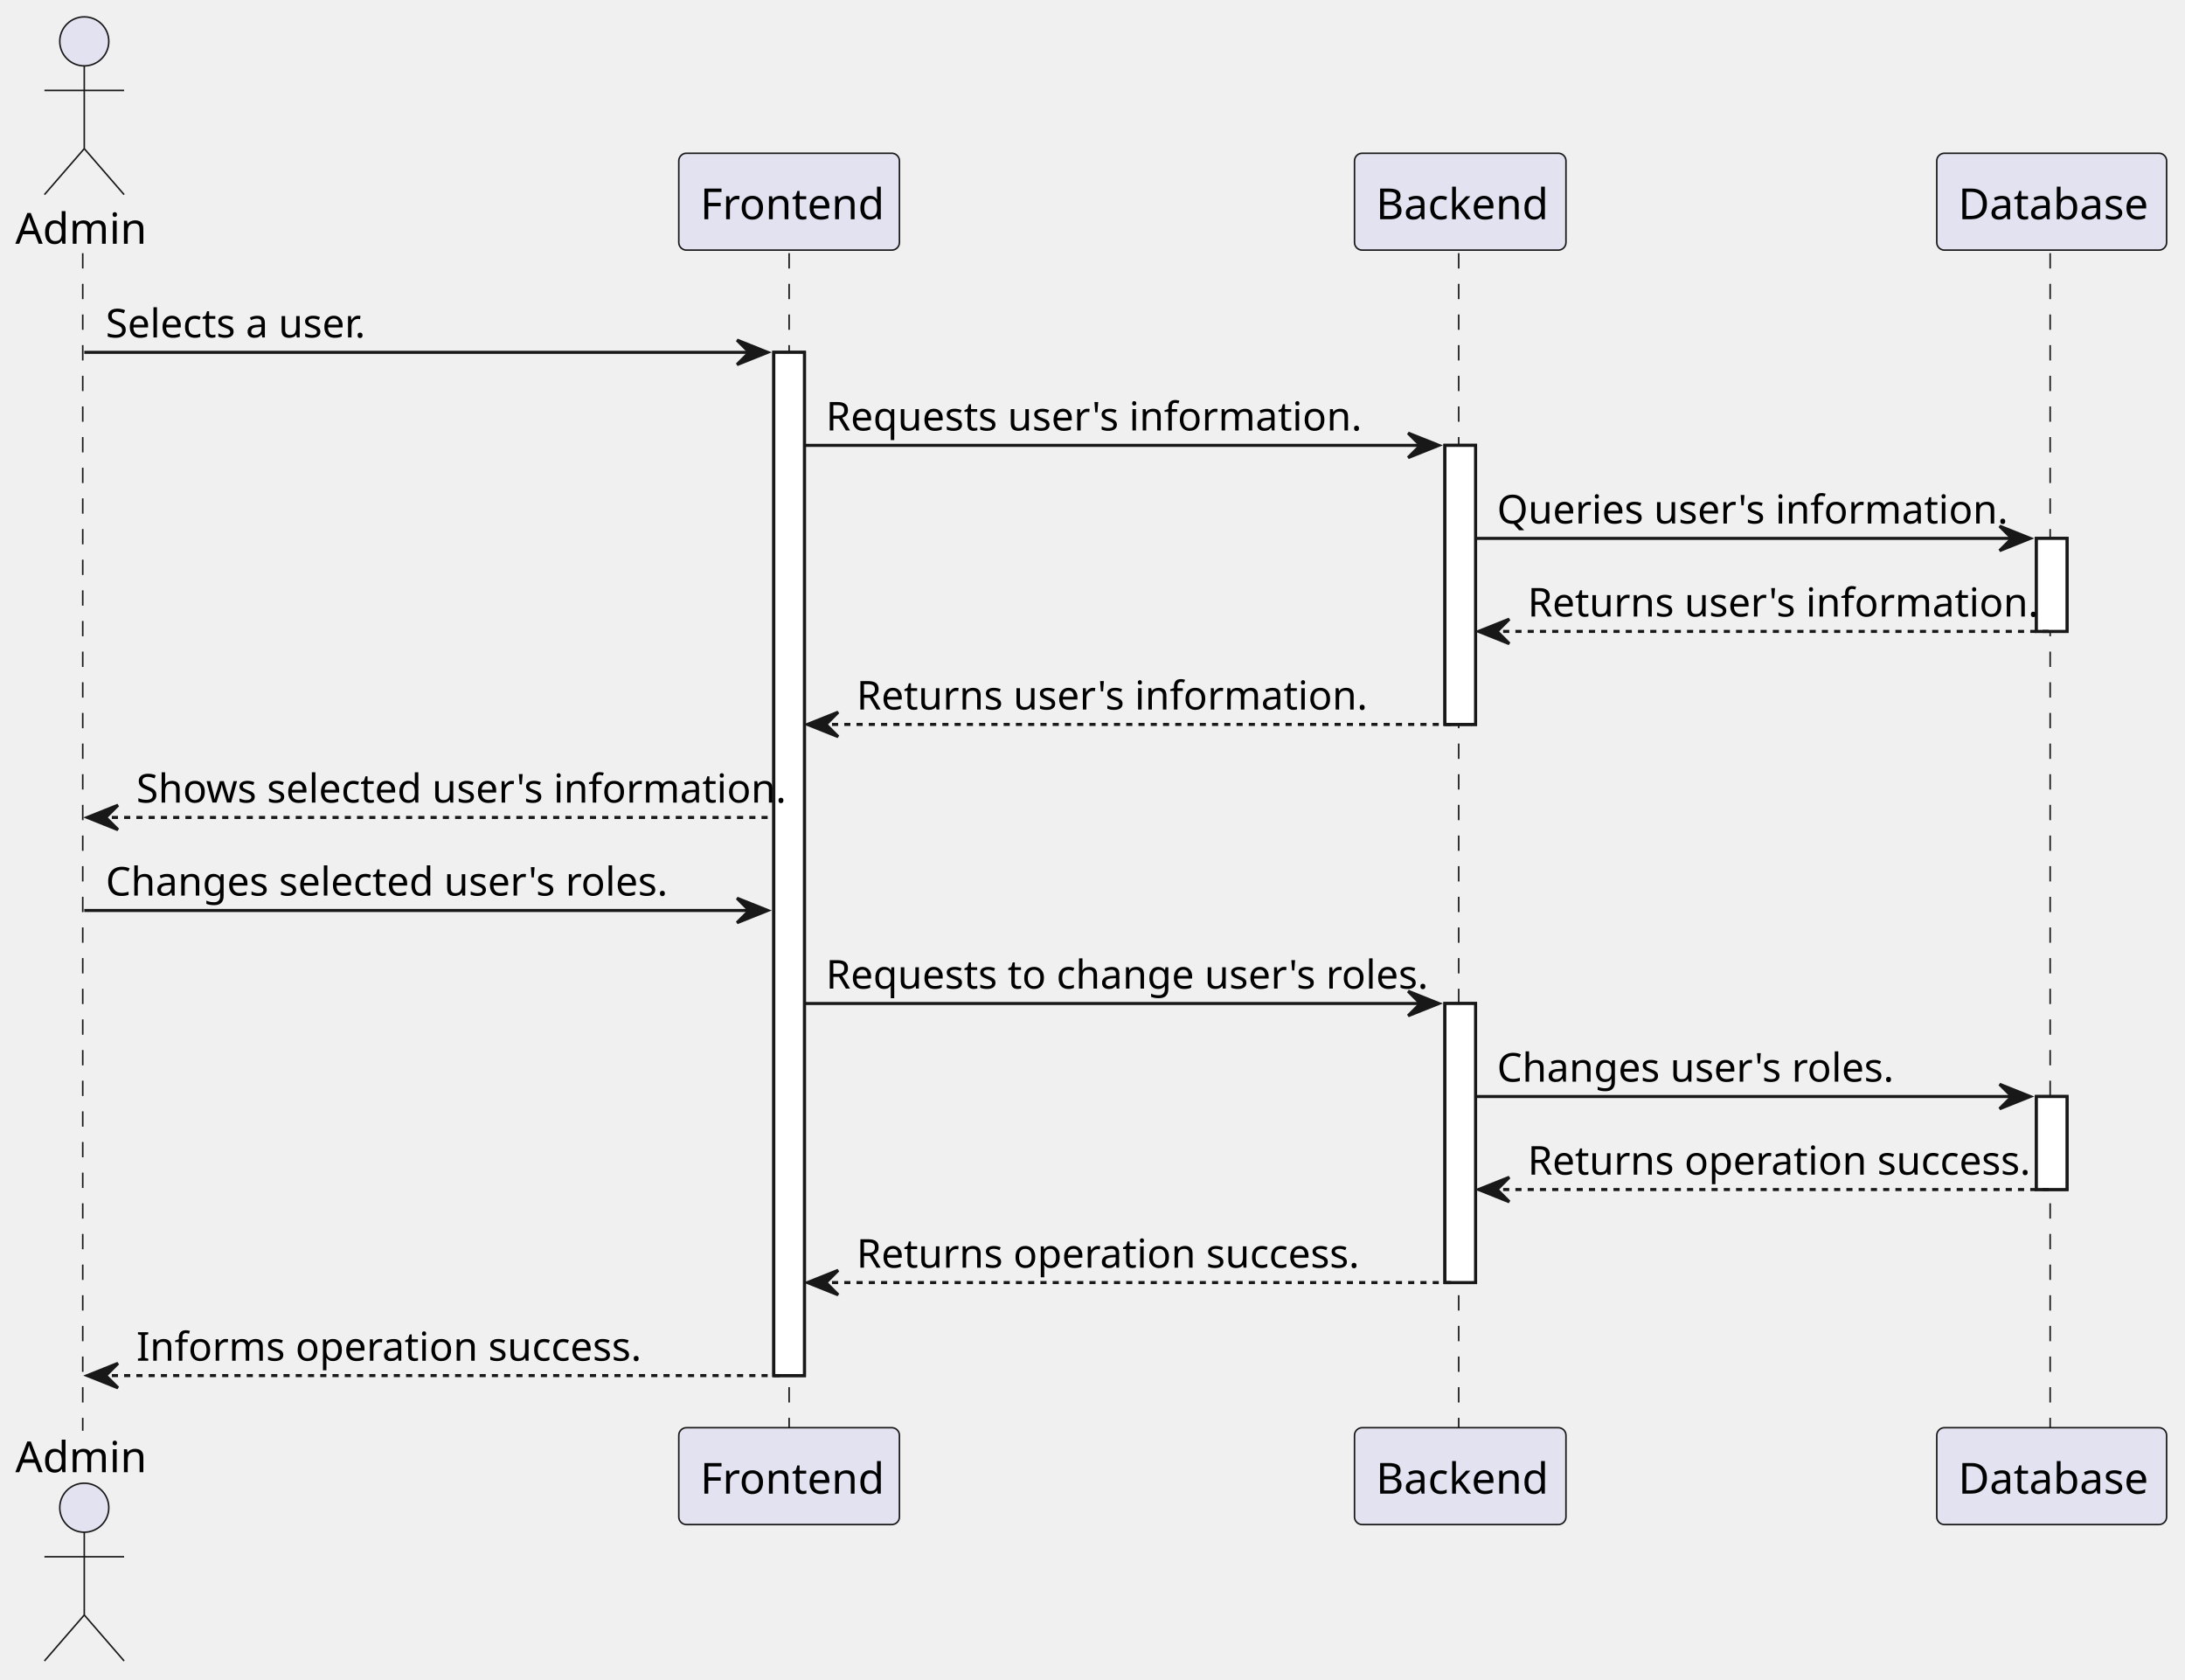
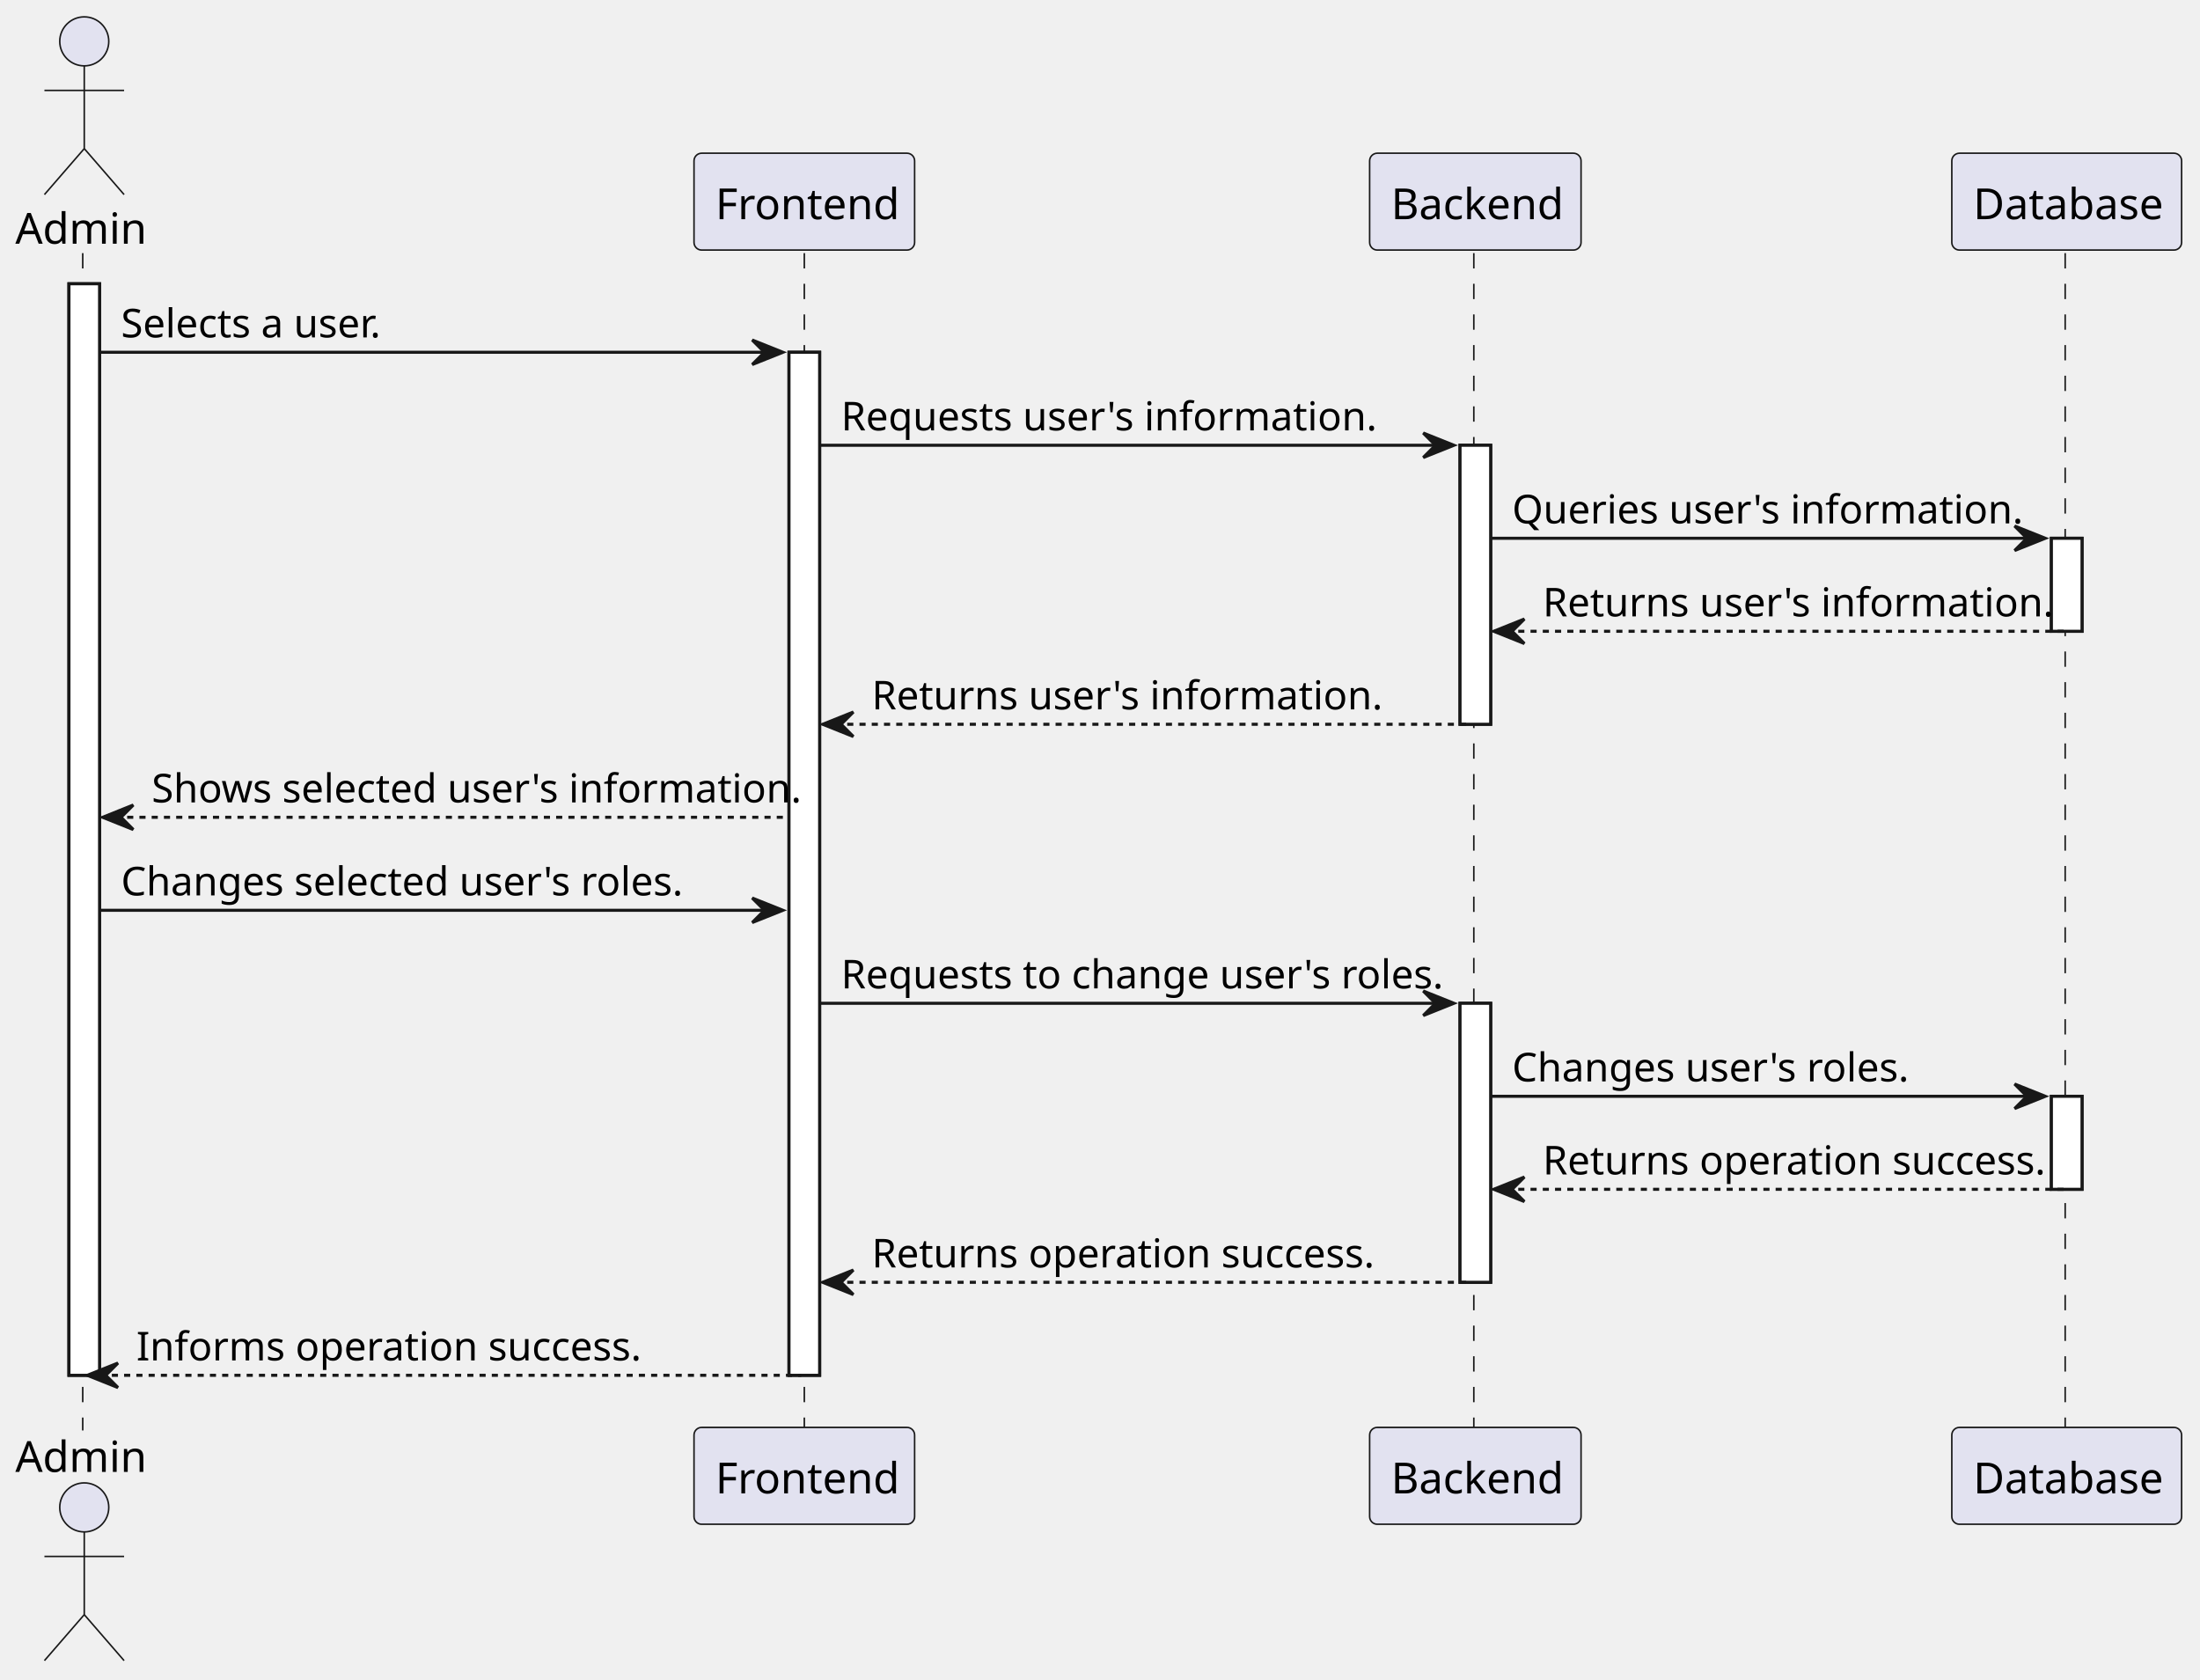
- <svg xmlns="http://www.w3.org/2000/svg" contentStyleType="text/css" height="548px" preserveAspectRatio="none" style="width:713px;height:548px;background:#FFFFFF;" version="1.1" viewBox="0 0 713 548" width="713px" zoomAndPan="magnify">
+ <svg xmlns="http://www.w3.org/2000/svg" contentStyleType="text/css" height="548px" preserveAspectRatio="none" style="width:718px;height:548px;background:#FFFFFF;" version="1.1" viewBox="0 0 718 548" width="718px" zoomAndPan="magnify">
  <defs />
  <g>
-     <rect fill="#FFFFFF" height="333.867" style="stroke:#181818;stroke-width:1.0;" width="10" x="252.5" y="114.961" />
-     <rect fill="#FFFFFF" height="91.055" style="stroke:#181818;stroke-width:1.0;" width="10" x="471.5" y="145.312" />
-     <rect fill="#FFFFFF" height="91.055" style="stroke:#181818;stroke-width:1.0;" width="10" x="471.5" y="327.422" />
-     <rect fill="#FFFFFF" height="30.352" style="stroke:#181818;stroke-width:1.0;" width="10" x="664.5" y="175.664" />
-     <rect fill="#FFFFFF" height="30.352" style="stroke:#181818;stroke-width:1.0;" width="10" x="664.5" y="357.773" />
+     <rect fill="#FFFFFF" height="356.219" style="stroke:#181818;stroke-width:1.0;" width="10" x="22.5" y="92.609" />
+     <rect fill="#FFFFFF" height="333.867" style="stroke:#181818;stroke-width:1.0;" width="10" x="257.5" y="114.961" />
+     <rect fill="#FFFFFF" height="91.055" style="stroke:#181818;stroke-width:1.0;" width="10" x="476.5" y="145.312" />
+     <rect fill="#FFFFFF" height="91.055" style="stroke:#181818;stroke-width:1.0;" width="10" x="476.5" y="327.422" />
+     <rect fill="#FFFFFF" height="30.352" style="stroke:#181818;stroke-width:1.0;" width="10" x="669.5" y="175.664" />
+     <rect fill="#FFFFFF" height="30.352" style="stroke:#181818;stroke-width:1.0;" width="10" x="669.5" y="357.773" />
    <line style="stroke:#181818;stroke-width:0.5;stroke-dasharray:5.0,5.0;" x1="27" x2="27" y1="82.609" y2="466.828" />
-     <line style="stroke:#181818;stroke-width:0.5;stroke-dasharray:5.0,5.0;" x1="257.5" x2="257.5" y1="82.609" y2="466.828" />
-     <line style="stroke:#181818;stroke-width:0.5;stroke-dasharray:5.0,5.0;" x1="476" x2="476" y1="82.609" y2="466.828" />
-     <line style="stroke:#181818;stroke-width:0.5;stroke-dasharray:5.0,5.0;" x1="669" x2="669" y1="82.609" y2="466.828" />
+     <line style="stroke:#181818;stroke-width:0.5;stroke-dasharray:5.0,5.0;" x1="262.5" x2="262.5" y1="82.609" y2="466.828" />
+     <line style="stroke:#181818;stroke-width:0.5;stroke-dasharray:5.0,5.0;" x1="481" x2="481" y1="82.609" y2="466.828" />
+     <line style="stroke:#181818;stroke-width:0.5;stroke-dasharray:5.0,5.0;" x1="674" x2="674" y1="82.609" y2="466.828" />
    <text fill="#000000" font-family="sans-serif" font-size="14" lengthAdjust="spacing" textLength="39" x="5" y="79.533">Admin</text>
    <ellipse cx="27.5" cy="13.5" fill="#E2E2F0" rx="8" ry="8" style="stroke:#181818;stroke-width:0.5;" />
    <path d="M27.5,21.5 L27.5,48.5 M14.5,29.5 L40.5,29.5 M27.5,48.5 L14.5,63.5 M27.5,48.5 L40.5,63.5 " fill="none" style="stroke:#181818;stroke-width:0.5;" />
    <text fill="#000000" font-family="sans-serif" font-size="14" lengthAdjust="spacing" textLength="39" x="5" y="480.361">Admin</text>
    <ellipse cx="27.5" cy="491.938" fill="#E2E2F0" rx="8" ry="8" style="stroke:#181818;stroke-width:0.5;" />
    <path d="M27.5,499.938 L27.5,526.938 M14.5,507.938 L40.5,507.938 M27.5,526.938 L14.5,541.938 M27.5,526.938 L40.5,541.938 " fill="none" style="stroke:#181818;stroke-width:0.5;" />
-     <rect fill="#E2E2F0" height="31.609" rx="2.5" ry="2.5" style="stroke:#181818;stroke-width:0.5;" width="72" x="221.5" y="50" />
-     <text fill="#000000" font-family="sans-serif" font-size="14" lengthAdjust="spacing" textLength="58" x="228.5" y="71.533">Frontend</text>
-     <rect fill="#E2E2F0" height="31.609" rx="2.5" ry="2.5" style="stroke:#181818;stroke-width:0.5;" width="72" x="221.5" y="465.828" />
-     <text fill="#000000" font-family="sans-serif" font-size="14" lengthAdjust="spacing" textLength="58" x="228.5" y="487.361">Frontend</text>
-     <rect fill="#E2E2F0" height="31.609" rx="2.5" ry="2.5" style="stroke:#181818;stroke-width:0.5;" width="69" x="442" y="50" />
-     <text fill="#000000" font-family="sans-serif" font-size="14" lengthAdjust="spacing" textLength="55" x="449" y="71.533">Backend</text>
-     <rect fill="#E2E2F0" height="31.609" rx="2.5" ry="2.5" style="stroke:#181818;stroke-width:0.5;" width="69" x="442" y="465.828" />
-     <text fill="#000000" font-family="sans-serif" font-size="14" lengthAdjust="spacing" textLength="55" x="449" y="487.361">Backend</text>
-     <rect fill="#E2E2F0" height="31.609" rx="2.5" ry="2.5" style="stroke:#181818;stroke-width:0.5;" width="75" x="632" y="50" />
-     <text fill="#000000" font-family="sans-serif" font-size="14" lengthAdjust="spacing" textLength="61" x="639" y="71.533">Database</text>
-     <rect fill="#E2E2F0" height="31.609" rx="2.5" ry="2.5" style="stroke:#181818;stroke-width:0.5;" width="75" x="632" y="465.828" />
-     <text fill="#000000" font-family="sans-serif" font-size="14" lengthAdjust="spacing" textLength="61" x="639" y="487.361">Database</text>
-     <rect fill="#FFFFFF" height="333.867" style="stroke:#181818;stroke-width:1.0;" width="10" x="252.5" y="114.961" />
-     <rect fill="#FFFFFF" height="91.055" style="stroke:#181818;stroke-width:1.0;" width="10" x="471.5" y="145.312" />
-     <rect fill="#FFFFFF" height="91.055" style="stroke:#181818;stroke-width:1.0;" width="10" x="471.5" y="327.422" />
-     <rect fill="#FFFFFF" height="30.352" style="stroke:#181818;stroke-width:1.0;" width="10" x="664.5" y="175.664" />
-     <rect fill="#FFFFFF" height="30.352" style="stroke:#181818;stroke-width:1.0;" width="10" x="664.5" y="357.773" />
-     <polygon fill="#181818" points="240.5,110.961,250.5,114.961,240.5,118.961,244.5,114.961" style="stroke:#181818;stroke-width:1.0;" />
-     <line style="stroke:#181818;stroke-width:1.0;" x1="27.5" x2="246.5" y1="114.961" y2="114.961" />
-     <text fill="#000000" font-family="sans-serif" font-size="13" lengthAdjust="spacing" textLength="88" x="34.5" y="110.105">Selects a user.</text>
-     <polygon fill="#181818" points="459.5,141.312,469.5,145.312,459.5,149.312,463.5,145.312" style="stroke:#181818;stroke-width:1.0;" />
-     <line style="stroke:#181818;stroke-width:1.0;" x1="262.5" x2="465.5" y1="145.312" y2="145.312" />
-     <text fill="#000000" font-family="sans-serif" font-size="13" lengthAdjust="spacing" textLength="164" x="269.5" y="140.456">Requests user's information.</text>
-     <polygon fill="#181818" points="652.5,171.664,662.5,175.664,652.5,179.664,656.5,175.664" style="stroke:#181818;stroke-width:1.0;" />
-     <line style="stroke:#181818;stroke-width:1.0;" x1="481.5" x2="658.5" y1="175.664" y2="175.664" />
-     <text fill="#000000" font-family="sans-serif" font-size="13" lengthAdjust="spacing" textLength="154" x="488.5" y="170.808">Queries user's information.</text>
-     <polygon fill="#181818" points="492.5,202.016,482.5,206.016,492.5,210.016,488.5,206.016" style="stroke:#181818;stroke-width:1.0;" />
-     <line style="stroke:#181818;stroke-width:1.0;stroke-dasharray:2.0,2.0;" x1="486.5" x2="668.5" y1="206.016" y2="206.016" />
-     <text fill="#000000" font-family="sans-serif" font-size="13" lengthAdjust="spacing" textLength="154" x="498.5" y="201.159">Returns user's information.</text>
-     <polygon fill="#181818" points="273.5,232.367,263.5,236.367,273.5,240.367,269.5,236.367" style="stroke:#181818;stroke-width:1.0;" />
-     <line style="stroke:#181818;stroke-width:1.0;stroke-dasharray:2.0,2.0;" x1="267.5" x2="475.5" y1="236.367" y2="236.367" />
-     <text fill="#000000" font-family="sans-serif" font-size="13" lengthAdjust="spacing" textLength="154" x="279.5" y="231.511">Returns user's information.</text>
-     <polygon fill="#181818" points="38.5,262.719,28.5,266.719,38.5,270.719,34.5,266.719" style="stroke:#181818;stroke-width:1.0;" />
-     <line style="stroke:#181818;stroke-width:1.0;stroke-dasharray:2.0,2.0;" x1="32.5" x2="251.5" y1="266.719" y2="266.719" />
-     <text fill="#000000" font-family="sans-serif" font-size="13" lengthAdjust="spacing" textLength="201" x="44.5" y="261.862">Shows selected user's information.</text>
-     <polygon fill="#181818" points="240.5,293.07,250.5,297.07,240.5,301.07,244.5,297.07" style="stroke:#181818;stroke-width:1.0;" />
-     <line style="stroke:#181818;stroke-width:1.0;" x1="27.5" x2="246.5" y1="297.07" y2="297.07" />
-     <text fill="#000000" font-family="sans-serif" font-size="13" lengthAdjust="spacing" textLength="178" x="34.5" y="292.214">Changes selected user's roles.</text>
-     <polygon fill="#181818" points="459.5,323.422,469.5,327.422,459.5,331.422,463.5,327.422" style="stroke:#181818;stroke-width:1.0;" />
-     <line style="stroke:#181818;stroke-width:1.0;" x1="262.5" x2="465.5" y1="327.422" y2="327.422" />
-     <text fill="#000000" font-family="sans-serif" font-size="13" lengthAdjust="spacing" textLength="190" x="269.5" y="322.565">Requests to change user's roles.</text>
-     <polygon fill="#181818" points="652.5,353.773,662.5,357.773,652.5,361.773,656.5,357.773" style="stroke:#181818;stroke-width:1.0;" />
-     <line style="stroke:#181818;stroke-width:1.0;" x1="481.5" x2="658.5" y1="357.773" y2="357.773" />
-     <text fill="#000000" font-family="sans-serif" font-size="13" lengthAdjust="spacing" textLength="125" x="488.5" y="352.917">Changes user's roles.</text>
-     <polygon fill="#181818" points="492.5,384.125,482.5,388.125,492.5,392.125,488.5,388.125" style="stroke:#181818;stroke-width:1.0;" />
-     <line style="stroke:#181818;stroke-width:1.0;stroke-dasharray:2.0,2.0;" x1="486.5" x2="668.5" y1="388.125" y2="388.125" />
-     <text fill="#000000" font-family="sans-serif" font-size="13" lengthAdjust="spacing" textLength="159" x="498.5" y="383.269">Returns operation success.</text>
-     <polygon fill="#181818" points="273.5,414.477,263.5,418.477,273.5,422.477,269.5,418.477" style="stroke:#181818;stroke-width:1.0;" />
-     <line style="stroke:#181818;stroke-width:1.0;stroke-dasharray:2.0,2.0;" x1="267.5" x2="475.5" y1="418.477" y2="418.477" />
-     <text fill="#000000" font-family="sans-serif" font-size="13" lengthAdjust="spacing" textLength="159" x="279.5" y="413.62">Returns operation success.</text>
+     <rect fill="#E2E2F0" height="31.609" rx="2.5" ry="2.5" style="stroke:#181818;stroke-width:0.5;" width="72" x="226.5" y="50" />
+     <text fill="#000000" font-family="sans-serif" font-size="14" lengthAdjust="spacing" textLength="58" x="233.5" y="71.533">Frontend</text>
+     <rect fill="#E2E2F0" height="31.609" rx="2.5" ry="2.5" style="stroke:#181818;stroke-width:0.5;" width="72" x="226.5" y="465.828" />
+     <text fill="#000000" font-family="sans-serif" font-size="14" lengthAdjust="spacing" textLength="58" x="233.5" y="487.361">Frontend</text>
+     <rect fill="#E2E2F0" height="31.609" rx="2.5" ry="2.5" style="stroke:#181818;stroke-width:0.5;" width="69" x="447" y="50" />
+     <text fill="#000000" font-family="sans-serif" font-size="14" lengthAdjust="spacing" textLength="55" x="454" y="71.533">Backend</text>
+     <rect fill="#E2E2F0" height="31.609" rx="2.5" ry="2.5" style="stroke:#181818;stroke-width:0.5;" width="69" x="447" y="465.828" />
+     <text fill="#000000" font-family="sans-serif" font-size="14" lengthAdjust="spacing" textLength="55" x="454" y="487.361">Backend</text>
+     <rect fill="#E2E2F0" height="31.609" rx="2.5" ry="2.5" style="stroke:#181818;stroke-width:0.5;" width="75" x="637" y="50" />
+     <text fill="#000000" font-family="sans-serif" font-size="14" lengthAdjust="spacing" textLength="61" x="644" y="71.533">Database</text>
+     <rect fill="#E2E2F0" height="31.609" rx="2.5" ry="2.5" style="stroke:#181818;stroke-width:0.5;" width="75" x="637" y="465.828" />
+     <text fill="#000000" font-family="sans-serif" font-size="14" lengthAdjust="spacing" textLength="61" x="644" y="487.361">Database</text>
+     <rect fill="#FFFFFF" height="356.219" style="stroke:#181818;stroke-width:1.0;" width="10" x="22.5" y="92.609" />
+     <rect fill="#FFFFFF" height="333.867" style="stroke:#181818;stroke-width:1.0;" width="10" x="257.5" y="114.961" />
+     <rect fill="#FFFFFF" height="91.055" style="stroke:#181818;stroke-width:1.0;" width="10" x="476.5" y="145.312" />
+     <rect fill="#FFFFFF" height="91.055" style="stroke:#181818;stroke-width:1.0;" width="10" x="476.5" y="327.422" />
+     <rect fill="#FFFFFF" height="30.352" style="stroke:#181818;stroke-width:1.0;" width="10" x="669.5" y="175.664" />
+     <rect fill="#FFFFFF" height="30.352" style="stroke:#181818;stroke-width:1.0;" width="10" x="669.5" y="357.773" />
+     <polygon fill="#181818" points="245.5,110.961,255.5,114.961,245.5,118.961,249.5,114.961" style="stroke:#181818;stroke-width:1.0;" />
+     <line style="stroke:#181818;stroke-width:1.0;" x1="32.5" x2="251.5" y1="114.961" y2="114.961" />
+     <text fill="#000000" font-family="sans-serif" font-size="13" lengthAdjust="spacing" textLength="88" x="39.5" y="110.105">Selects a user.</text>
+     <polygon fill="#181818" points="464.5,141.312,474.5,145.312,464.5,149.312,468.5,145.312" style="stroke:#181818;stroke-width:1.0;" />
+     <line style="stroke:#181818;stroke-width:1.0;" x1="267.5" x2="470.5" y1="145.312" y2="145.312" />
+     <text fill="#000000" font-family="sans-serif" font-size="13" lengthAdjust="spacing" textLength="164" x="274.5" y="140.456">Requests user's information.</text>
+     <polygon fill="#181818" points="657.5,171.664,667.5,175.664,657.5,179.664,661.5,175.664" style="stroke:#181818;stroke-width:1.0;" />
+     <line style="stroke:#181818;stroke-width:1.0;" x1="486.5" x2="663.5" y1="175.664" y2="175.664" />
+     <text fill="#000000" font-family="sans-serif" font-size="13" lengthAdjust="spacing" textLength="154" x="493.5" y="170.808">Queries user's information.</text>
+     <polygon fill="#181818" points="497.5,202.016,487.5,206.016,497.5,210.016,493.5,206.016" style="stroke:#181818;stroke-width:1.0;" />
+     <line style="stroke:#181818;stroke-width:1.0;stroke-dasharray:2.0,2.0;" x1="491.5" x2="673.5" y1="206.016" y2="206.016" />
+     <text fill="#000000" font-family="sans-serif" font-size="13" lengthAdjust="spacing" textLength="154" x="503.5" y="201.159">Returns user's information.</text>
+     <polygon fill="#181818" points="278.5,232.367,268.5,236.367,278.5,240.367,274.5,236.367" style="stroke:#181818;stroke-width:1.0;" />
+     <line style="stroke:#181818;stroke-width:1.0;stroke-dasharray:2.0,2.0;" x1="272.5" x2="480.5" y1="236.367" y2="236.367" />
+     <text fill="#000000" font-family="sans-serif" font-size="13" lengthAdjust="spacing" textLength="154" x="284.5" y="231.511">Returns user's information.</text>
+     <polygon fill="#181818" points="43.5,262.719,33.5,266.719,43.5,270.719,39.5,266.719" style="stroke:#181818;stroke-width:1.0;" />
+     <line style="stroke:#181818;stroke-width:1.0;stroke-dasharray:2.0,2.0;" x1="37.5" x2="256.5" y1="266.719" y2="266.719" />
+     <text fill="#000000" font-family="sans-serif" font-size="13" lengthAdjust="spacing" textLength="201" x="49.5" y="261.862">Shows selected user's information.</text>
+     <polygon fill="#181818" points="245.5,293.07,255.5,297.07,245.5,301.07,249.5,297.07" style="stroke:#181818;stroke-width:1.0;" />
+     <line style="stroke:#181818;stroke-width:1.0;" x1="32.5" x2="251.5" y1="297.07" y2="297.07" />
+     <text fill="#000000" font-family="sans-serif" font-size="13" lengthAdjust="spacing" textLength="178" x="39.5" y="292.214">Changes selected user's roles.</text>
+     <polygon fill="#181818" points="464.5,323.422,474.5,327.422,464.5,331.422,468.5,327.422" style="stroke:#181818;stroke-width:1.0;" />
+     <line style="stroke:#181818;stroke-width:1.0;" x1="267.5" x2="470.5" y1="327.422" y2="327.422" />
+     <text fill="#000000" font-family="sans-serif" font-size="13" lengthAdjust="spacing" textLength="190" x="274.5" y="322.565">Requests to change user's roles.</text>
+     <polygon fill="#181818" points="657.5,353.773,667.5,357.773,657.5,361.773,661.5,357.773" style="stroke:#181818;stroke-width:1.0;" />
+     <line style="stroke:#181818;stroke-width:1.0;" x1="486.5" x2="663.5" y1="357.773" y2="357.773" />
+     <text fill="#000000" font-family="sans-serif" font-size="13" lengthAdjust="spacing" textLength="125" x="493.5" y="352.917">Changes user's roles.</text>
+     <polygon fill="#181818" points="497.5,384.125,487.5,388.125,497.5,392.125,493.5,388.125" style="stroke:#181818;stroke-width:1.0;" />
+     <line style="stroke:#181818;stroke-width:1.0;stroke-dasharray:2.0,2.0;" x1="491.5" x2="673.5" y1="388.125" y2="388.125" />
+     <text fill="#000000" font-family="sans-serif" font-size="13" lengthAdjust="spacing" textLength="159" x="503.5" y="383.269">Returns operation success.</text>
+     <polygon fill="#181818" points="278.5,414.477,268.5,418.477,278.5,422.477,274.5,418.477" style="stroke:#181818;stroke-width:1.0;" />
+     <line style="stroke:#181818;stroke-width:1.0;stroke-dasharray:2.0,2.0;" x1="272.5" x2="480.5" y1="418.477" y2="418.477" />
+     <text fill="#000000" font-family="sans-serif" font-size="13" lengthAdjust="spacing" textLength="159" x="284.5" y="413.62">Returns operation success.</text>
    <polygon fill="#181818" points="38.5,444.828,28.5,448.828,38.5,452.828,34.5,448.828" style="stroke:#181818;stroke-width:1.0;" />
-     <line style="stroke:#181818;stroke-width:1.0;stroke-dasharray:2.0,2.0;" x1="32.5" x2="256.5" y1="448.828" y2="448.828" />
+     <line style="stroke:#181818;stroke-width:1.0;stroke-dasharray:2.0,2.0;" x1="32.5" x2="261.5" y1="448.828" y2="448.828" />
    <text fill="#000000" font-family="sans-serif" font-size="13" lengthAdjust="spacing" textLength="156" x="44.5" y="443.972">Informs operation success.</text>
  </g>
</svg>
